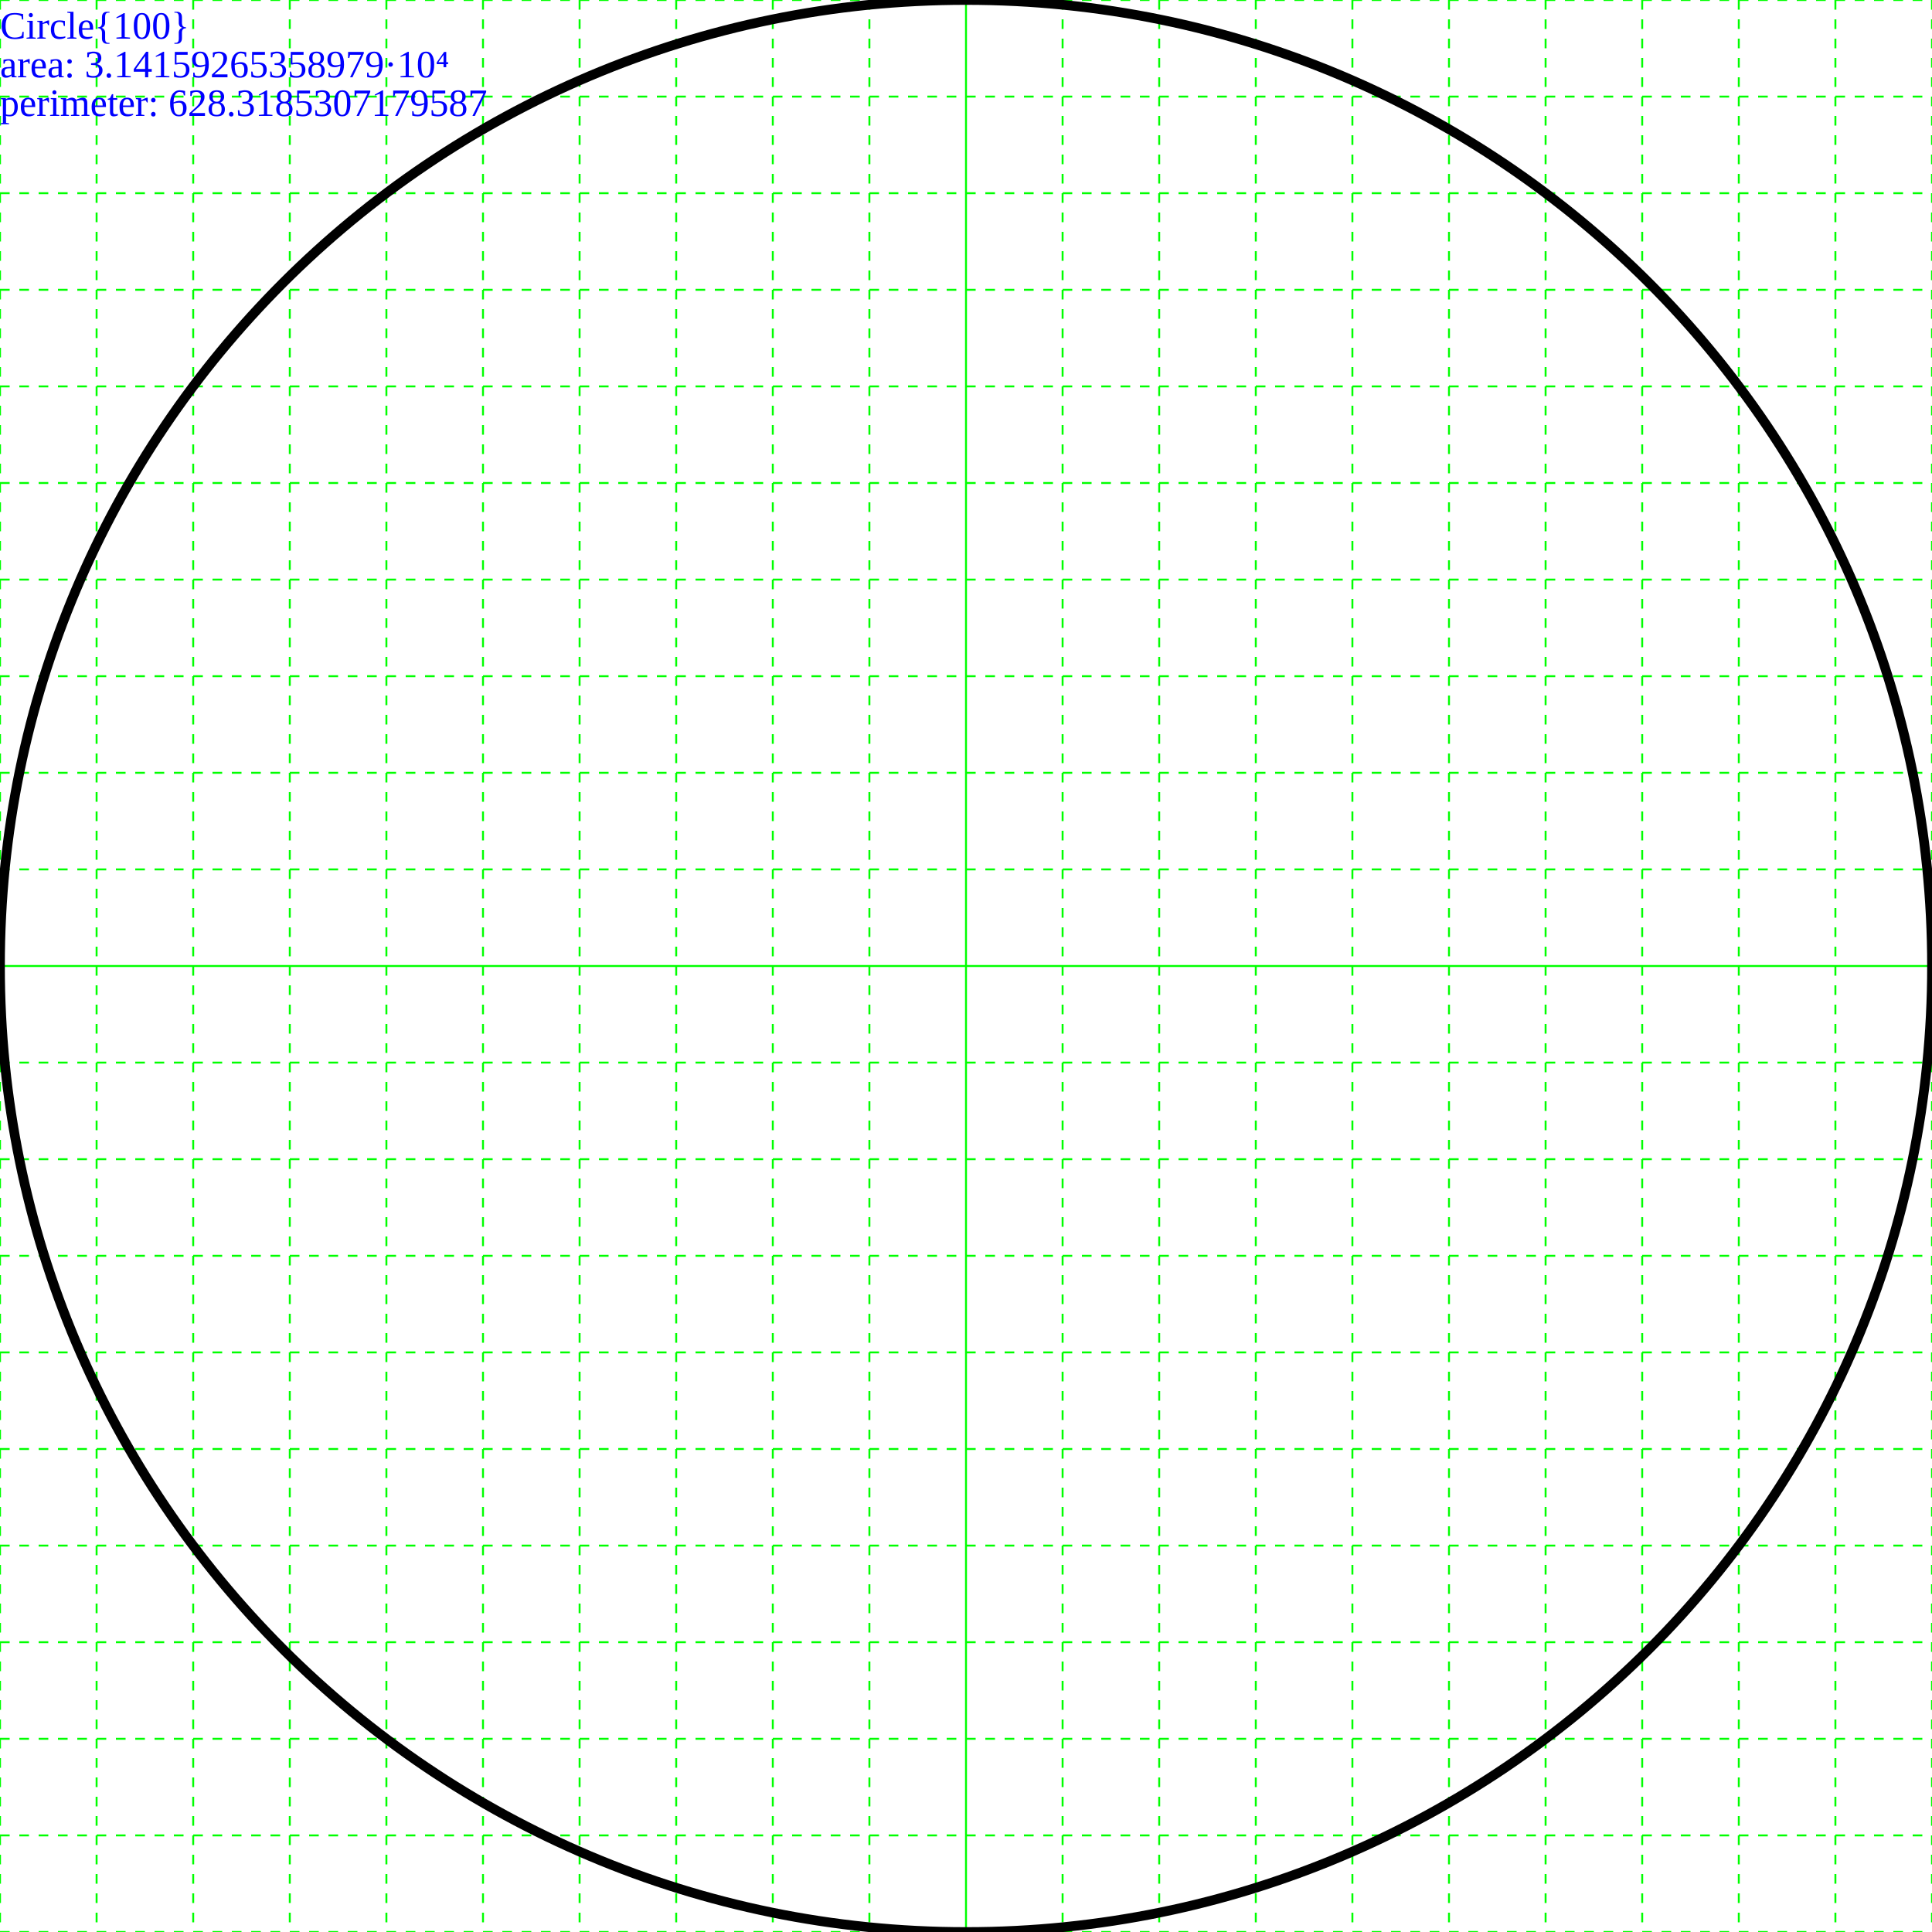
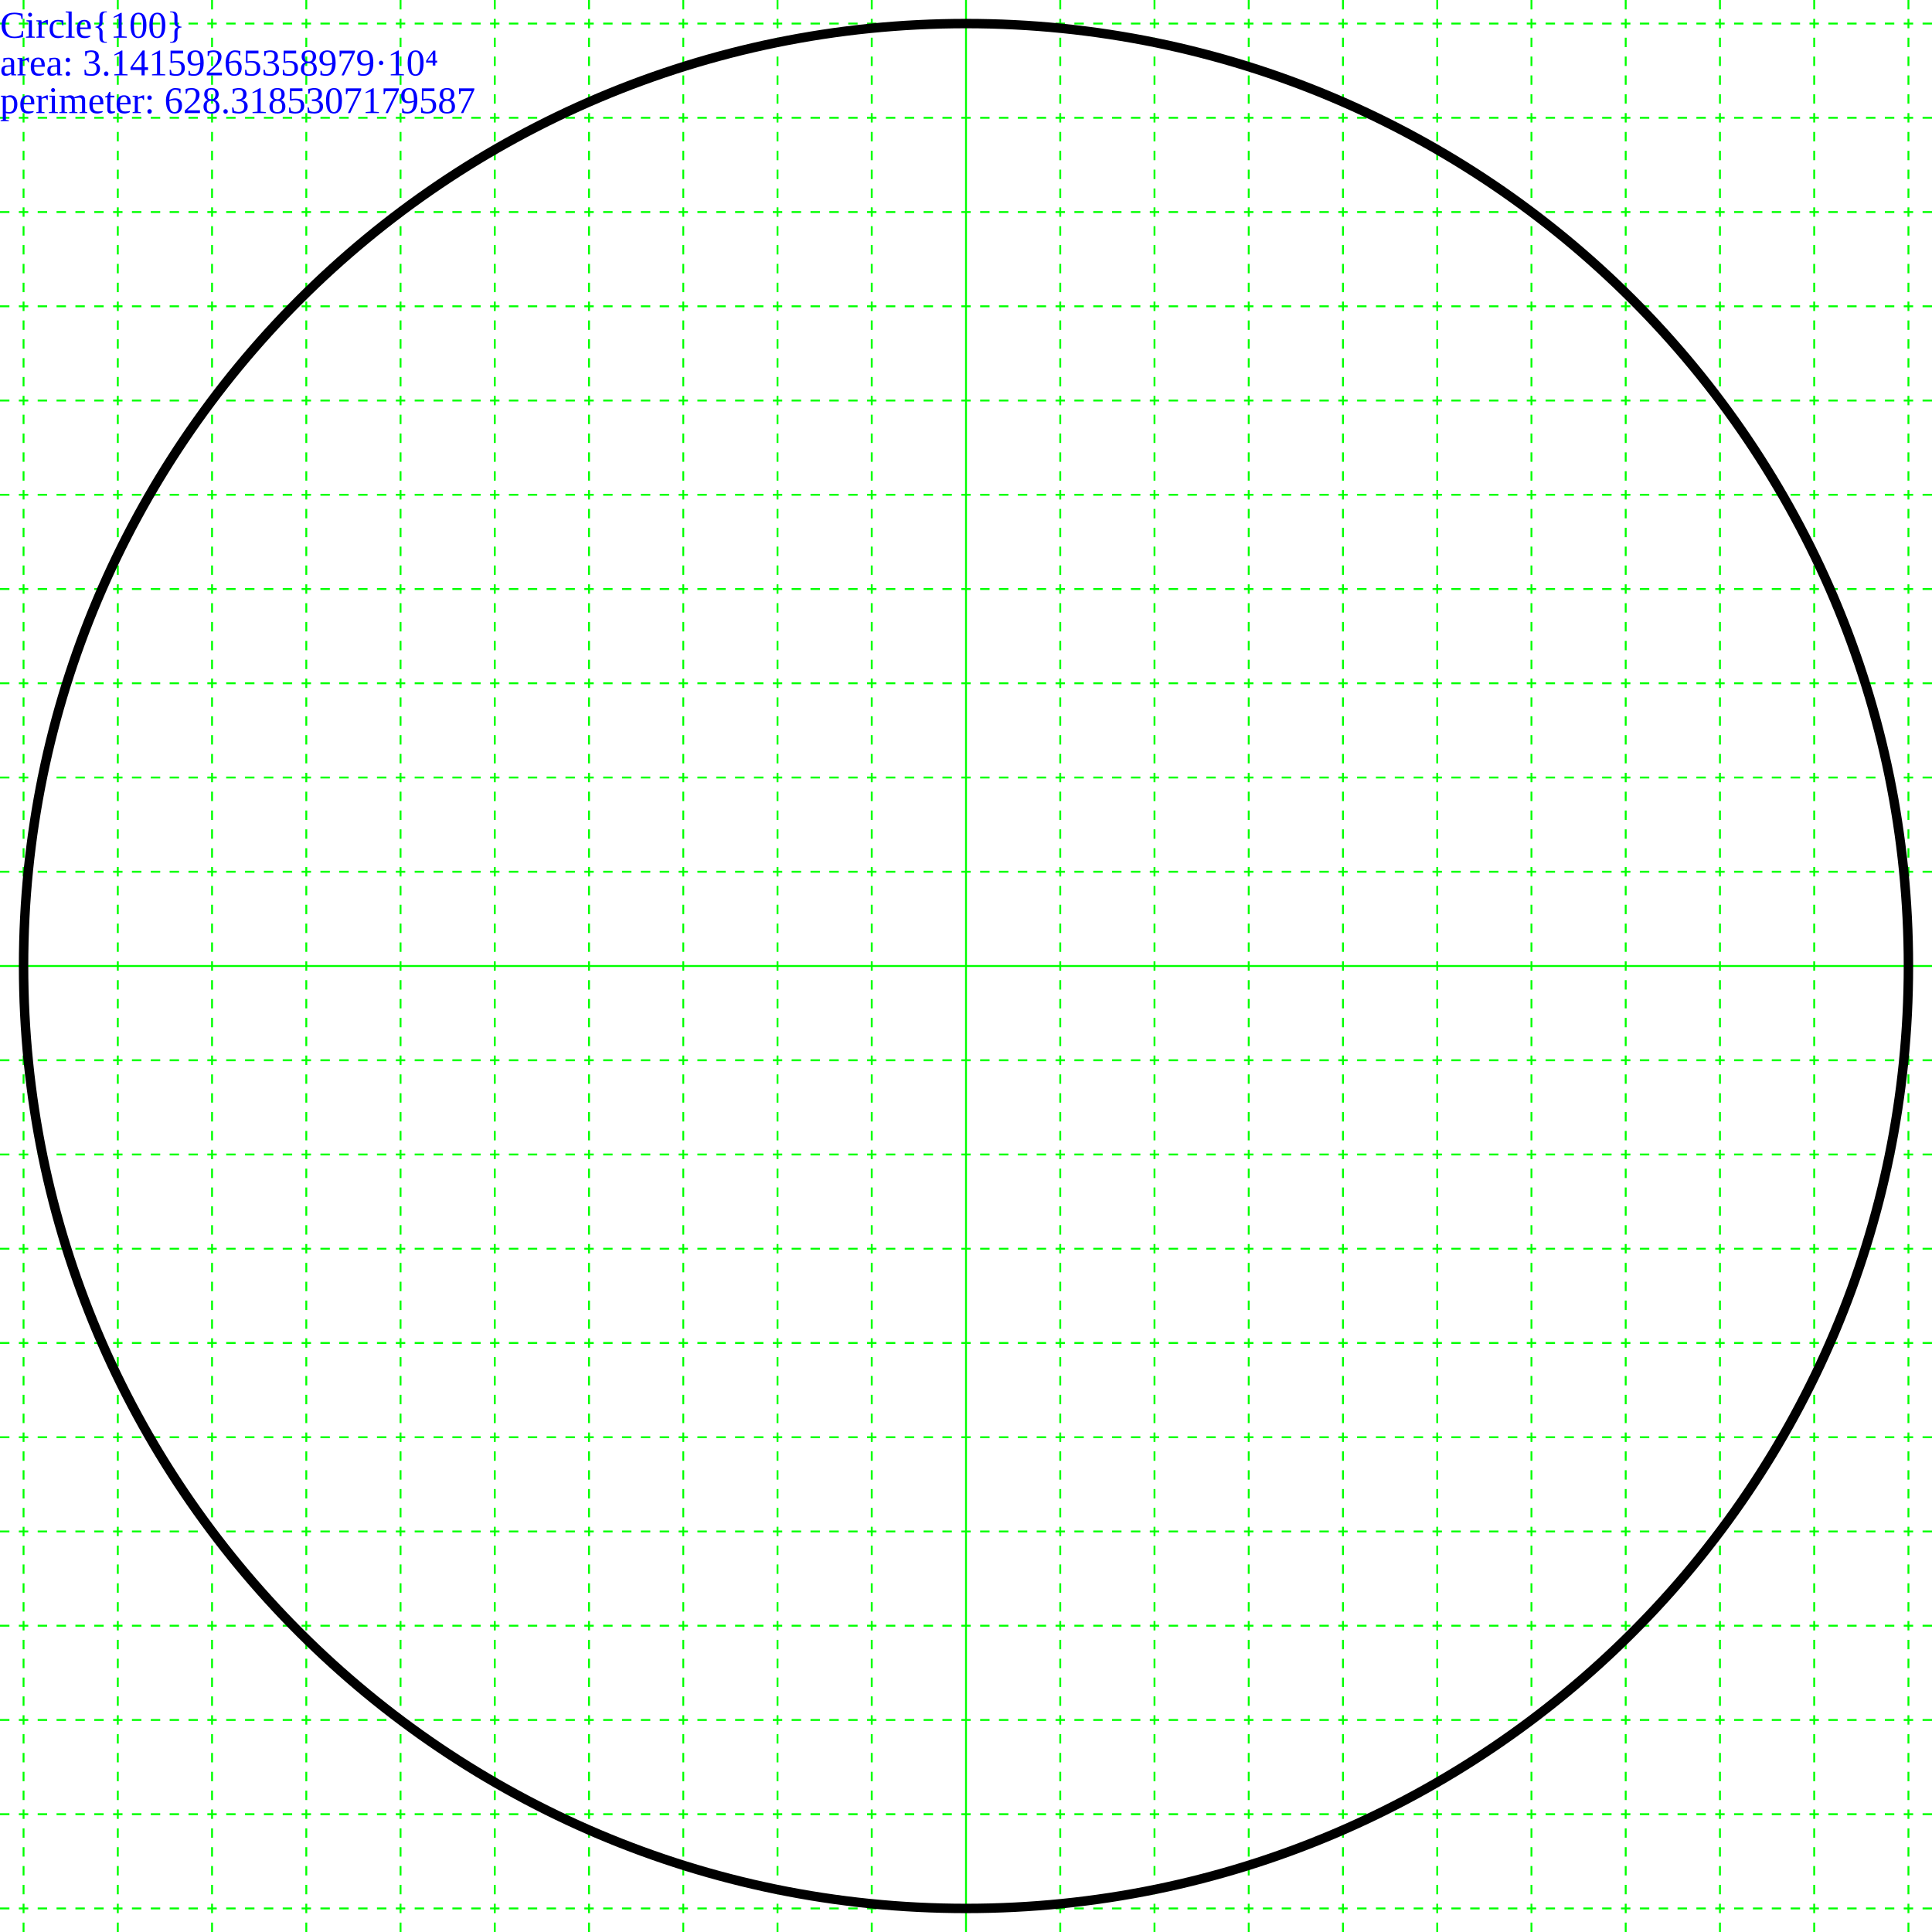
- <svg xmlns="http://www.w3.org/2000/svg" height="200.0" width="200.0">
+ <svg xmlns="http://www.w3.org/2000/svg" height="205.0" width="205.0">
  <g id="grid">
-     <line stroke="#00ff00" stroke-width="0.2" x1="100.0" x2="100.0" y1="0" y2="200.0" />
-     <line stroke="#00ff00" stroke-dasharray="1,1" stroke-width="0.2" x1="110.0" x2="110.0" y1="0" y2="200" />
-     <line stroke="#00ff00" stroke-dasharray="1,1" stroke-width="0.2" x1="90.0" x2="90.0" y1="0" y2="200" />
-     <line stroke="#00ff00" stroke-dasharray="1,1" stroke-width="0.2" x1="120.0" x2="120.0" y1="0" y2="200" />
-     <line stroke="#00ff00" stroke-dasharray="1,1" stroke-width="0.2" x1="80.0" x2="80.0" y1="0" y2="200" />
-     <line stroke="#00ff00" stroke-dasharray="1,1" stroke-width="0.2" x1="130.0" x2="130.0" y1="0" y2="200" />
-     <line stroke="#00ff00" stroke-dasharray="1,1" stroke-width="0.2" x1="70.0" x2="70.0" y1="0" y2="200" />
-     <line stroke="#00ff00" stroke-dasharray="1,1" stroke-width="0.2" x1="140.0" x2="140.0" y1="0" y2="200" />
-     <line stroke="#00ff00" stroke-dasharray="1,1" stroke-width="0.2" x1="60.0" x2="60.0" y1="0" y2="200" />
-     <line stroke="#00ff00" stroke-dasharray="1,1" stroke-width="0.2" x1="150.0" x2="150.0" y1="0" y2="200" />
-     <line stroke="#00ff00" stroke-dasharray="1,1" stroke-width="0.2" x1="50.0" x2="50.0" y1="0" y2="200" />
-     <line stroke="#00ff00" stroke-dasharray="1,1" stroke-width="0.2" x1="160.0" x2="160.0" y1="0" y2="200" />
-     <line stroke="#00ff00" stroke-dasharray="1,1" stroke-width="0.2" x1="40.0" x2="40.0" y1="0" y2="200" />
-     <line stroke="#00ff00" stroke-dasharray="1,1" stroke-width="0.2" x1="170.0" x2="170.0" y1="0" y2="200" />
-     <line stroke="#00ff00" stroke-dasharray="1,1" stroke-width="0.2" x1="30.0" x2="30.0" y1="0" y2="200" />
-     <line stroke="#00ff00" stroke-dasharray="1,1" stroke-width="0.2" x1="180.0" x2="180.0" y1="0" y2="200" />
-     <line stroke="#00ff00" stroke-dasharray="1,1" stroke-width="0.2" x1="20.0" x2="20.0" y1="0" y2="200" />
-     <line stroke="#00ff00" stroke-dasharray="1,1" stroke-width="0.2" x1="190.0" x2="190.0" y1="0" y2="200" />
-     <line stroke="#00ff00" stroke-dasharray="1,1" stroke-width="0.2" x1="10.0" x2="10.0" y1="0" y2="200" />
-     <line stroke="#00ff00" stroke-dasharray="1,1" stroke-width="0.2" x1="200.0" x2="200.0" y1="0" y2="200" />
-     <line stroke="#00ff00" stroke-dasharray="1,1" stroke-width="0.2" x1="0.0" x2="0.0" y1="0" y2="200" />
-     <line stroke="#00ff00" stroke-width="0.2" x1="0" x2="200.0" y1="100.0" y2="100.0" />
-     <line stroke="#00ff00" stroke-dasharray="1,1" stroke-width="0.2" x1="0" x2="200" y1="110.0" y2="110.0" />
-     <line stroke="#00ff00" stroke-dasharray="1,1" stroke-width="0.2" x1="0" x2="200" y1="90.0" y2="90.0" />
-     <line stroke="#00ff00" stroke-dasharray="1,1" stroke-width="0.2" x1="0" x2="200" y1="120.0" y2="120.0" />
-     <line stroke="#00ff00" stroke-dasharray="1,1" stroke-width="0.2" x1="0" x2="200" y1="80.0" y2="80.0" />
-     <line stroke="#00ff00" stroke-dasharray="1,1" stroke-width="0.2" x1="0" x2="200" y1="130.0" y2="130.0" />
-     <line stroke="#00ff00" stroke-dasharray="1,1" stroke-width="0.2" x1="0" x2="200" y1="70.0" y2="70.0" />
-     <line stroke="#00ff00" stroke-dasharray="1,1" stroke-width="0.2" x1="0" x2="200" y1="140.0" y2="140.0" />
-     <line stroke="#00ff00" stroke-dasharray="1,1" stroke-width="0.2" x1="0" x2="200" y1="60.0" y2="60.0" />
-     <line stroke="#00ff00" stroke-dasharray="1,1" stroke-width="0.2" x1="0" x2="200" y1="150.0" y2="150.0" />
-     <line stroke="#00ff00" stroke-dasharray="1,1" stroke-width="0.2" x1="0" x2="200" y1="50.0" y2="50.0" />
-     <line stroke="#00ff00" stroke-dasharray="1,1" stroke-width="0.2" x1="0" x2="200" y1="160.0" y2="160.0" />
-     <line stroke="#00ff00" stroke-dasharray="1,1" stroke-width="0.2" x1="0" x2="200" y1="40.0" y2="40.0" />
-     <line stroke="#00ff00" stroke-dasharray="1,1" stroke-width="0.2" x1="0" x2="200" y1="170.0" y2="170.0" />
-     <line stroke="#00ff00" stroke-dasharray="1,1" stroke-width="0.2" x1="0" x2="200" y1="30.0" y2="30.0" />
-     <line stroke="#00ff00" stroke-dasharray="1,1" stroke-width="0.2" x1="0" x2="200" y1="180.0" y2="180.0" />
-     <line stroke="#00ff00" stroke-dasharray="1,1" stroke-width="0.2" x1="0" x2="200" y1="20.0" y2="20.0" />
-     <line stroke="#00ff00" stroke-dasharray="1,1" stroke-width="0.2" x1="0" x2="200" y1="190.0" y2="190.0" />
-     <line stroke="#00ff00" stroke-dasharray="1,1" stroke-width="0.2" x1="0" x2="200" y1="10.0" y2="10.0" />
-     <line stroke="#00ff00" stroke-dasharray="1,1" stroke-width="0.2" x1="0" x2="200" y1="200.0" y2="200.0" />
-     <line stroke="#00ff00" stroke-dasharray="1,1" stroke-width="0.2" x1="0" x2="200" y1="0.0" y2="0.0" />
-     <line stroke="#00ff00" stroke-dasharray="1,1" stroke-width="0.2" x1="0" x2="200" y1="210.0" y2="210.0" />
-     <line stroke="#00ff00" stroke-dasharray="1,1" stroke-width="0.2" x1="0" x2="200" y1="-10.0" y2="-10.0" />
-     <line stroke="#00ff00" stroke-dasharray="1,1" stroke-width="0.2" x1="0" x2="200" y1="220.0" y2="220.0" />
-     <line stroke="#00ff00" stroke-dasharray="1,1" stroke-width="0.2" x1="0" x2="200" y1="-20.0" y2="-20.0" />
-     <line stroke="#00ff00" stroke-dasharray="1,1" stroke-width="0.2" x1="0" x2="200" y1="230.0" y2="230.0" />
-     <line stroke="#00ff00" stroke-dasharray="1,1" stroke-width="0.2" x1="0" x2="200" y1="-30.0" y2="-30.0" />
-     <line stroke="#00ff00" stroke-dasharray="1,1" stroke-width="0.2" x1="0" x2="200" y1="240.0" y2="240.0" />
-     <line stroke="#00ff00" stroke-dasharray="1,1" stroke-width="0.2" x1="0" x2="200" y1="-40.0" y2="-40.0" />
-     <line stroke="#00ff00" stroke-dasharray="1,1" stroke-width="0.2" x1="0" x2="200" y1="250.0" y2="250.0" />
-     <line stroke="#00ff00" stroke-dasharray="1,1" stroke-width="0.2" x1="0" x2="200" y1="-50.0" y2="-50.0" />
-     <line stroke="#00ff00" stroke-dasharray="1,1" stroke-width="0.2" x1="0" x2="200" y1="260.0" y2="260.0" />
-     <line stroke="#00ff00" stroke-dasharray="1,1" stroke-width="0.2" x1="0" x2="200" y1="-60.0" y2="-60.0" />
-     <line stroke="#00ff00" stroke-dasharray="1,1" stroke-width="0.2" x1="0" x2="200" y1="270.0" y2="270.0" />
-     <line stroke="#00ff00" stroke-dasharray="1,1" stroke-width="0.2" x1="0" x2="200" y1="-70.0" y2="-70.0" />
-     <line stroke="#00ff00" stroke-dasharray="1,1" stroke-width="0.2" x1="0" x2="200" y1="280.0" y2="280.0" />
-     <line stroke="#00ff00" stroke-dasharray="1,1" stroke-width="0.2" x1="0" x2="200" y1="-80.0" y2="-80.0" />
-     <line stroke="#00ff00" stroke-dasharray="1,1" stroke-width="0.2" x1="0" x2="200" y1="290.0" y2="290.0" />
-     <line stroke="#00ff00" stroke-dasharray="1,1" stroke-width="0.2" x1="0" x2="200" y1="-90.0" y2="-90.0" />
-     <line stroke="#00ff00" stroke-dasharray="1,1" stroke-width="0.2" x1="0" x2="200" y1="300.0" y2="300.0" />
-     <line stroke="#00ff00" stroke-dasharray="1,1" stroke-width="0.2" x1="0" x2="200" y1="-100.0" y2="-100.0" />
+     <line stroke="#00ff00" stroke-width="0.2" x1="102.5" x2="102.5" y1="0" y2="205.0" />
+     <line stroke="#00ff00" stroke-dasharray="1,1" stroke-width="0.2" x1="112.5" x2="112.5" y1="0" y2="205" />
+     <line stroke="#00ff00" stroke-dasharray="1,1" stroke-width="0.2" x1="92.5" x2="92.5" y1="0" y2="205" />
+     <line stroke="#00ff00" stroke-dasharray="1,1" stroke-width="0.2" x1="122.5" x2="122.5" y1="0" y2="205" />
+     <line stroke="#00ff00" stroke-dasharray="1,1" stroke-width="0.2" x1="82.5" x2="82.5" y1="0" y2="205" />
+     <line stroke="#00ff00" stroke-dasharray="1,1" stroke-width="0.2" x1="132.5" x2="132.5" y1="0" y2="205" />
+     <line stroke="#00ff00" stroke-dasharray="1,1" stroke-width="0.2" x1="72.5" x2="72.5" y1="0" y2="205" />
+     <line stroke="#00ff00" stroke-dasharray="1,1" stroke-width="0.2" x1="142.5" x2="142.5" y1="0" y2="205" />
+     <line stroke="#00ff00" stroke-dasharray="1,1" stroke-width="0.2" x1="62.5" x2="62.5" y1="0" y2="205" />
+     <line stroke="#00ff00" stroke-dasharray="1,1" stroke-width="0.2" x1="152.5" x2="152.5" y1="0" y2="205" />
+     <line stroke="#00ff00" stroke-dasharray="1,1" stroke-width="0.2" x1="52.5" x2="52.5" y1="0" y2="205" />
+     <line stroke="#00ff00" stroke-dasharray="1,1" stroke-width="0.2" x1="162.5" x2="162.5" y1="0" y2="205" />
+     <line stroke="#00ff00" stroke-dasharray="1,1" stroke-width="0.2" x1="42.5" x2="42.5" y1="0" y2="205" />
+     <line stroke="#00ff00" stroke-dasharray="1,1" stroke-width="0.2" x1="172.5" x2="172.5" y1="0" y2="205" />
+     <line stroke="#00ff00" stroke-dasharray="1,1" stroke-width="0.2" x1="32.5" x2="32.5" y1="0" y2="205" />
+     <line stroke="#00ff00" stroke-dasharray="1,1" stroke-width="0.2" x1="182.5" x2="182.5" y1="0" y2="205" />
+     <line stroke="#00ff00" stroke-dasharray="1,1" stroke-width="0.2" x1="22.5" x2="22.5" y1="0" y2="205" />
+     <line stroke="#00ff00" stroke-dasharray="1,1" stroke-width="0.2" x1="192.5" x2="192.5" y1="0" y2="205" />
+     <line stroke="#00ff00" stroke-dasharray="1,1" stroke-width="0.2" x1="12.5" x2="12.5" y1="0" y2="205" />
+     <line stroke="#00ff00" stroke-dasharray="1,1" stroke-width="0.2" x1="202.5" x2="202.5" y1="0" y2="205" />
+     <line stroke="#00ff00" stroke-dasharray="1,1" stroke-width="0.2" x1="2.5" x2="2.5" y1="0" y2="205" />
+     <line stroke="#00ff00" stroke-dasharray="1,1" stroke-width="0.2" x1="212.5" x2="212.5" y1="0" y2="205" />
+     <line stroke="#00ff00" stroke-dasharray="1,1" stroke-width="0.2" x1="-7.5" x2="-7.5" y1="0" y2="205" />
+     <line stroke="#00ff00" stroke-width="0.2" x1="0" x2="205.0" y1="102.5" y2="102.5" />
+     <line stroke="#00ff00" stroke-dasharray="1,1" stroke-width="0.2" x1="0" x2="205" y1="112.5" y2="112.5" />
+     <line stroke="#00ff00" stroke-dasharray="1,1" stroke-width="0.2" x1="0" x2="205" y1="92.5" y2="92.5" />
+     <line stroke="#00ff00" stroke-dasharray="1,1" stroke-width="0.2" x1="0" x2="205" y1="122.5" y2="122.5" />
+     <line stroke="#00ff00" stroke-dasharray="1,1" stroke-width="0.2" x1="0" x2="205" y1="82.5" y2="82.5" />
+     <line stroke="#00ff00" stroke-dasharray="1,1" stroke-width="0.2" x1="0" x2="205" y1="132.5" y2="132.5" />
+     <line stroke="#00ff00" stroke-dasharray="1,1" stroke-width="0.2" x1="0" x2="205" y1="72.5" y2="72.5" />
+     <line stroke="#00ff00" stroke-dasharray="1,1" stroke-width="0.2" x1="0" x2="205" y1="142.5" y2="142.5" />
+     <line stroke="#00ff00" stroke-dasharray="1,1" stroke-width="0.2" x1="0" x2="205" y1="62.5" y2="62.5" />
+     <line stroke="#00ff00" stroke-dasharray="1,1" stroke-width="0.2" x1="0" x2="205" y1="152.5" y2="152.5" />
+     <line stroke="#00ff00" stroke-dasharray="1,1" stroke-width="0.2" x1="0" x2="205" y1="52.5" y2="52.5" />
+     <line stroke="#00ff00" stroke-dasharray="1,1" stroke-width="0.2" x1="0" x2="205" y1="162.5" y2="162.5" />
+     <line stroke="#00ff00" stroke-dasharray="1,1" stroke-width="0.2" x1="0" x2="205" y1="42.5" y2="42.5" />
+     <line stroke="#00ff00" stroke-dasharray="1,1" stroke-width="0.2" x1="0" x2="205" y1="172.5" y2="172.5" />
+     <line stroke="#00ff00" stroke-dasharray="1,1" stroke-width="0.2" x1="0" x2="205" y1="32.5" y2="32.5" />
+     <line stroke="#00ff00" stroke-dasharray="1,1" stroke-width="0.2" x1="0" x2="205" y1="182.5" y2="182.5" />
+     <line stroke="#00ff00" stroke-dasharray="1,1" stroke-width="0.2" x1="0" x2="205" y1="22.5" y2="22.5" />
+     <line stroke="#00ff00" stroke-dasharray="1,1" stroke-width="0.2" x1="0" x2="205" y1="192.5" y2="192.5" />
+     <line stroke="#00ff00" stroke-dasharray="1,1" stroke-width="0.2" x1="0" x2="205" y1="12.5" y2="12.5" />
+     <line stroke="#00ff00" stroke-dasharray="1,1" stroke-width="0.2" x1="0" x2="205" y1="202.5" y2="202.5" />
+     <line stroke="#00ff00" stroke-dasharray="1,1" stroke-width="0.2" x1="0" x2="205" y1="2.5" y2="2.5" />
+     <line stroke="#00ff00" stroke-dasharray="1,1" stroke-width="0.2" x1="0" x2="205" y1="212.5" y2="212.5" />
+     <line stroke="#00ff00" stroke-dasharray="1,1" stroke-width="0.2" x1="0" x2="205" y1="-7.5" y2="-7.5" />
+     <line stroke="#00ff00" stroke-dasharray="1,1" stroke-width="0.2" x1="0" x2="205" y1="222.5" y2="222.5" />
+     <line stroke="#00ff00" stroke-dasharray="1,1" stroke-width="0.2" x1="0" x2="205" y1="-17.5" y2="-17.5" />
+     <line stroke="#00ff00" stroke-dasharray="1,1" stroke-width="0.2" x1="0" x2="205" y1="232.5" y2="232.5" />
+     <line stroke="#00ff00" stroke-dasharray="1,1" stroke-width="0.2" x1="0" x2="205" y1="-27.5" y2="-27.5" />
+     <line stroke="#00ff00" stroke-dasharray="1,1" stroke-width="0.2" x1="0" x2="205" y1="242.5" y2="242.5" />
+     <line stroke="#00ff00" stroke-dasharray="1,1" stroke-width="0.2" x1="0" x2="205" y1="-37.5" y2="-37.5" />
+     <line stroke="#00ff00" stroke-dasharray="1,1" stroke-width="0.2" x1="0" x2="205" y1="252.5" y2="252.5" />
+     <line stroke="#00ff00" stroke-dasharray="1,1" stroke-width="0.2" x1="0" x2="205" y1="-47.5" y2="-47.5" />
+     <line stroke="#00ff00" stroke-dasharray="1,1" stroke-width="0.2" x1="0" x2="205" y1="262.5" y2="262.5" />
+     <line stroke="#00ff00" stroke-dasharray="1,1" stroke-width="0.2" x1="0" x2="205" y1="-57.5" y2="-57.5" />
+     <line stroke="#00ff00" stroke-dasharray="1,1" stroke-width="0.2" x1="0" x2="205" y1="272.5" y2="272.5" />
+     <line stroke="#00ff00" stroke-dasharray="1,1" stroke-width="0.2" x1="0" x2="205" y1="-67.5" y2="-67.5" />
+     <line stroke="#00ff00" stroke-dasharray="1,1" stroke-width="0.2" x1="0" x2="205" y1="282.5" y2="282.5" />
+     <line stroke="#00ff00" stroke-dasharray="1,1" stroke-width="0.2" x1="0" x2="205" y1="-77.5" y2="-77.5" />
+     <line stroke="#00ff00" stroke-dasharray="1,1" stroke-width="0.2" x1="0" x2="205" y1="292.5" y2="292.5" />
+     <line stroke="#00ff00" stroke-dasharray="1,1" stroke-width="0.2" x1="0" x2="205" y1="-87.5" y2="-87.5" />
+     <line stroke="#00ff00" stroke-dasharray="1,1" stroke-width="0.2" x1="0" x2="205" y1="302.5" y2="302.5" />
+     <line stroke="#00ff00" stroke-dasharray="1,1" stroke-width="0.2" x1="0" x2="205" y1="-97.5" y2="-97.5" />
+     <line stroke="#00ff00" stroke-dasharray="1,1" stroke-width="0.2" x1="0" x2="205" y1="312.5" y2="312.5" />
+     <line stroke="#00ff00" stroke-dasharray="1,1" stroke-width="0.2" x1="0" x2="205" y1="-107.5" y2="-107.5" />
  </g>
  <g>
    <text fill="blue" font-size="4.0" id="info" x="0" y="0">
      <tspan dy="4.0" x="0">Circle{100}</tspan>
      <tspan dy="4.0" x="0">area: 3.14159265358979·10⁴</tspan>
      <tspan dy="4.0" x="0">perimeter: 628.3185307179587</tspan>
    </text>
  </g>
  <g>
-     <circle cx="100.0" cy="100.0" fill="none" r="100.0" stroke="black" stroke-width="1" />
+     <circle cx="102.5" cy="102.5" fill="none" r="100.0" stroke="black" stroke-width="1" />
  </g>
</svg>
